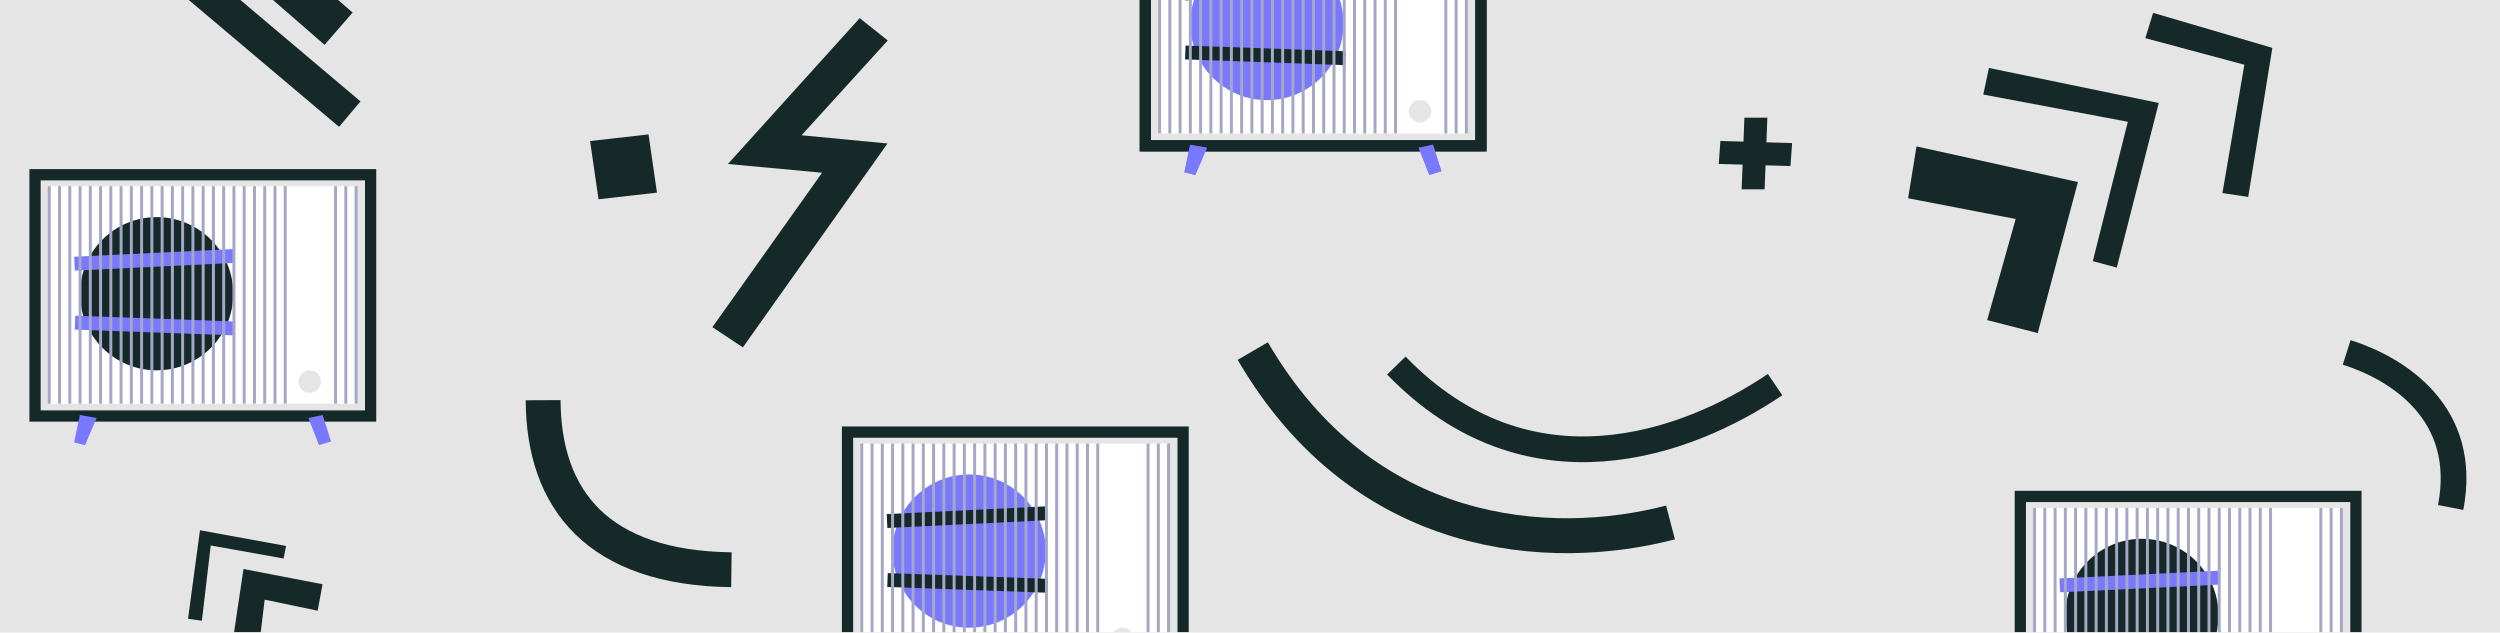
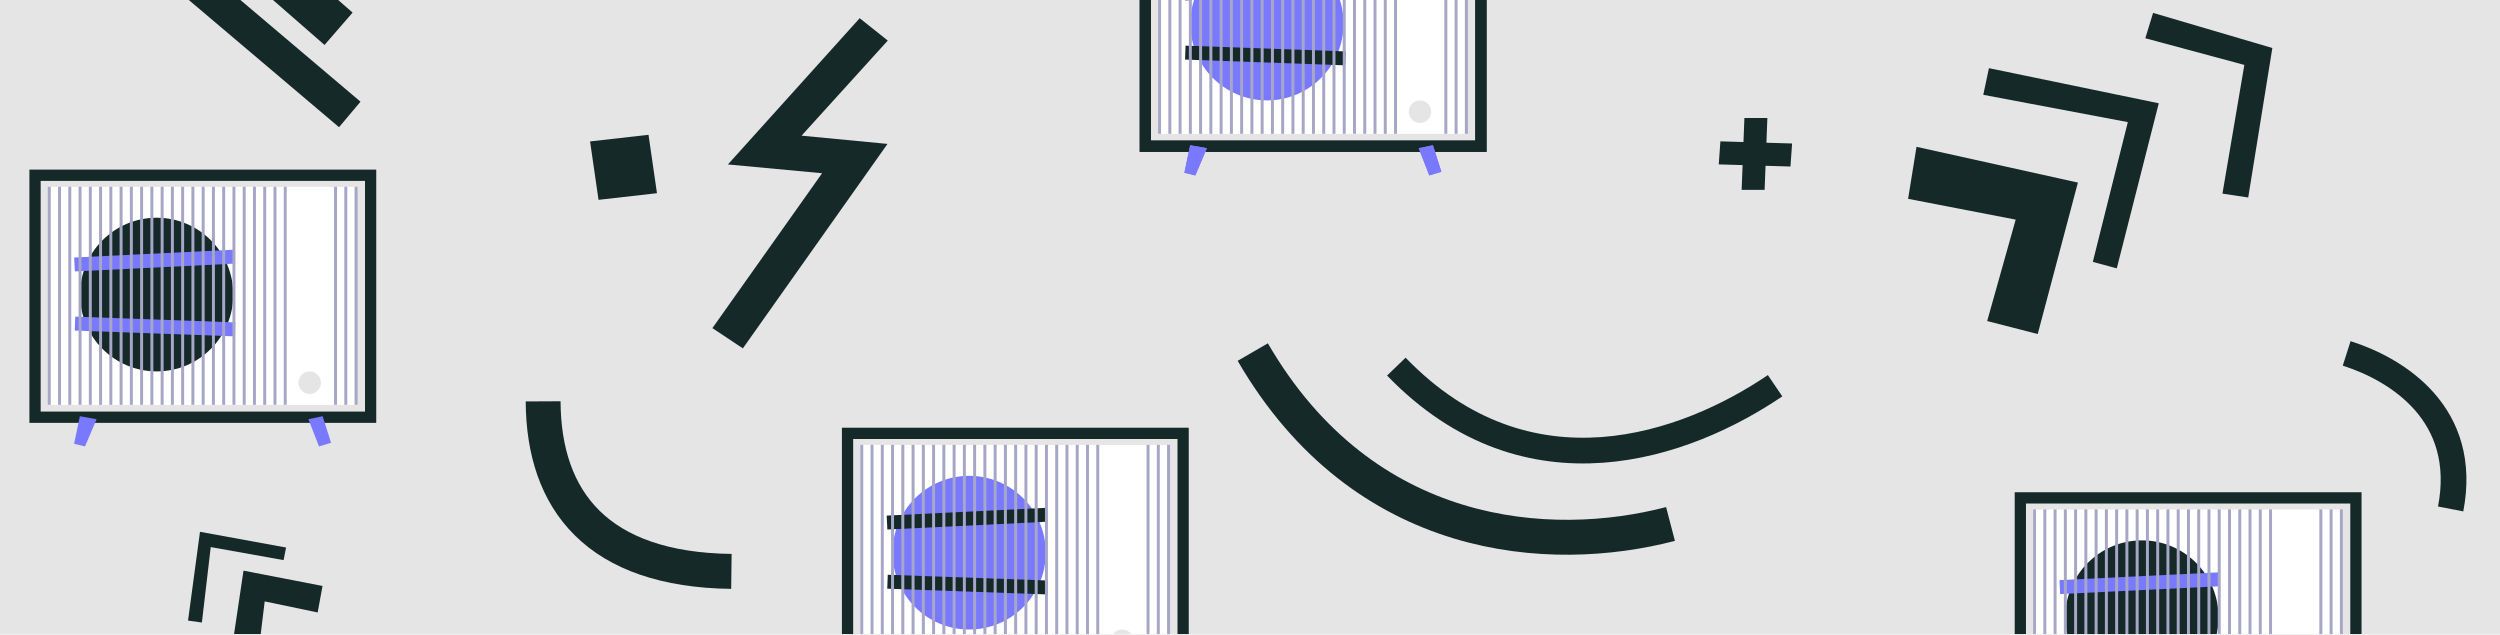
- <svg xmlns="http://www.w3.org/2000/svg" width="1360" height="344" viewBox="0 0 1360 344" fill="none">
-   <mask id="mask0" mask-type="alpha" maskUnits="userSpaceOnUse" x="0" y="0" width="1360" height="344">
-     <rect width="1360" height="344" fill="#C4C4C4" />
+ <svg xmlns="http://www.w3.org/2000/svg" width="1360" height="345" viewBox="0 0 1360 345" fill="none">
+   <mask id="mask0" mask-type="alpha" maskUnits="userSpaceOnUse" x="0" y="0" width="1360" height="345">
+     <rect width="1360" height="345" fill="#C4C4C4" />
  </mask>
  <g mask="url(#mask0)">
-     <mask id="mask1" mask-type="alpha" maskUnits="userSpaceOnUse" x="0" y="-64" width="1360" height="408">
-       <path d="M1360 -64H0V344H1360V-64Z" fill="#E5E5E5" />
+     <mask id="mask1" mask-type="alpha" maskUnits="userSpaceOnUse" x="0" y="-65" width="1360" height="410">
+       <path d="M1360 -64.186H0V345H1360V-64.186Z" fill="#E5E5E5" />
    </mask>
    <g mask="url(#mask1)">
-       <path d="M1360 -64H0V344H1360V-64Z" fill="#E5E5E5" />
-       <path d="M1333.15 276.071C1343.1 224.737 1304.36 200.515 1276.59 191.695" stroke="#162929" stroke-width="14" />
-       <path d="M72.057 347.391C68.436 396.51 106.999 417.215 133.719 423.977" stroke="#162929" stroke-width="12" />
-       <path d="M681.504 190.968C741.822 294.705 843.359 301.256 908.758 284.214" stroke="#162929" stroke-width="19" />
-       <path d="M759.606 198.858C831.475 273.113 917.746 241.629 965.644 209.225" stroke="#162929" stroke-width="14" />
-       <path d="M321 76.714L352.797 73.112L357.392 104.797L325.595 108.398L321 76.714Z" fill="#162929" />
-       <path fill-rule="evenodd" clip-rule="evenodd" d="M312.865 290.559C331.661 309.002 359.902 318.945 397.762 319.421L398.001 300.46C363.156 300.022 340.317 290.929 326.146 277.024C312.009 263.152 305.066 243.085 304.944 217.655L285.982 217.746C286.12 246.485 294.034 272.081 312.865 290.559Z" fill="#162929" />
-       <path fill-rule="evenodd" clip-rule="evenodd" d="M961.452 64H948.952L948.45 77.043L935.891 76.67L935 89.17L947.969 89.555L947.452 103H959.952L960.455 89.927L974.012 90.329L974.903 77.83L960.936 77.415L961.452 64Z" fill="#162929" />
-       <path fill-rule="evenodd" clip-rule="evenodd" d="M191.819 6.833L109.275 -65L93.995 -47.442L176.539 24.391L191.819 6.833ZM196.117 55.16L113.904 -14.252L102.218 -0.411L184.431 69L196.117 55.16Z" fill="#162929" />
-       <path fill-rule="evenodd" clip-rule="evenodd" d="M1236.16 26.04L1171.28 7L1167.05 20.752L1220.92 35.213L1209.01 105.023L1223.03 107.138L1236.16 26.04ZM1081.98 36.975L1174.37 56.023L1151.53 145.575L1138.49 142.049L1157.53 66.24L1078.9 51.431L1081.98 36.975ZM1042.58 79.642L1130.38 99.035L1108.52 181.191L1081.02 174.139L1096.53 119.133L1038 107.85L1042.58 79.642Z" fill="#162929" />
-       <path d="M467.663 9.875L482.95 22L436.048 73.587L482.805 78.054L404.115 188.962L387.54 177.979L447.215 93.969L395.979 89.203L467.663 9.875Z" fill="#162929" />
-       <path fill-rule="evenodd" clip-rule="evenodd" d="M1096 267H1284.68V404.37H1096V267ZM1102.12 273.121V398.248H1278.56V273.121H1102.12Z" fill="#162929" />
-       <rect x="1106.08" y="276.363" width="167.616" height="118.285" fill="white" />
-       <circle cx="1165.22" cy="334.784" r="41.679" fill="#162929" />
-       <path fill-rule="evenodd" clip-rule="evenodd" d="M1207.39 310.437L1120.35 314.672L1120.72 322.225L1207.76 317.989L1207.39 310.437ZM1208.02 349.889L1120.94 346.758L1120.67 354.315L1207.75 357.445L1208.02 349.889Z" fill="#7879FF" />
-       <path fill-rule="evenodd" clip-rule="evenodd" d="M1105.99 394.584L1105.99 276.299H1107.61L1107.61 394.584H1105.99ZM1139.48 394.584L1139.48 276.299H1141.1L1141.1 394.584H1139.48ZM1172.97 276.299L1172.97 394.584H1174.59L1174.59 276.299H1172.97ZM1206.45 394.584L1206.45 276.299H1208.07L1208.07 394.584H1206.45ZM1122.74 276.299L1122.74 394.584H1124.36L1124.36 276.299H1122.74ZM1156.22 394.584L1156.22 276.299H1157.84L1157.84 394.584H1156.22ZM1189.71 276.299L1189.71 394.584H1191.33L1191.33 276.299H1189.71ZM1223.2 394.584L1223.2 276.299H1224.82L1224.82 394.584H1223.2ZM1261.73 276.299L1261.73 394.584H1263.35V276.299H1261.73ZM1111.57 394.584L1111.57 276.299H1113.19L1113.19 394.584H1111.57ZM1145.06 276.299L1145.06 394.584H1146.68L1146.68 276.299H1145.06ZM1178.55 394.584L1178.55 276.299H1180.17L1180.17 394.584H1178.55ZM1212.04 276.299L1212.04 394.584H1213.66L1213.66 276.299H1212.04ZM1128.32 394.584L1128.32 276.299H1129.94L1129.94 394.584H1128.32ZM1161.8 276.299L1161.8 394.584H1163.42L1163.42 276.299H1161.8ZM1195.29 394.584L1195.29 276.299H1196.91L1196.91 394.584H1195.29ZM1228.78 276.299L1228.78 394.584H1230.4L1230.4 276.299H1228.78ZM1267.31 394.584L1267.31 276.299H1268.93V394.584H1267.31ZM1117.15 276.3L1117.15 394.585H1118.78L1118.78 276.3L1117.15 276.3ZM1150.64 394.585L1150.64 276.3L1152.26 276.3L1152.26 394.585H1150.64ZM1184.13 276.3L1184.13 394.585H1185.75L1185.75 276.3L1184.13 276.3ZM1217.62 394.585L1217.62 276.3L1219.24 276.3L1219.24 394.585H1217.62ZM1133.9 276.3L1133.9 394.585H1135.52L1135.52 276.3L1133.9 276.3ZM1167.39 394.585L1167.39 276.3L1169.01 276.3L1169.01 394.585H1167.39ZM1200.87 276.3L1200.87 394.585H1202.49L1202.49 276.3L1200.87 276.3ZM1234.36 394.585L1234.36 276.3L1235.98 276.3V394.585H1234.36ZM1272.89 276.3L1272.89 394.585H1274.51V276.3L1272.89 276.3Z" fill="#A6A6C7" />
-       <path fill-rule="evenodd" clip-rule="evenodd" d="M16 92H204.681V229.37H16V92ZM22.121 98.121V223.248H198.559V98.121H22.121Z" fill="#162929" />
-       <rect x="26.082" y="101.363" width="167.616" height="118.285" fill="white" />
-       <circle cx="85.225" cy="159.784" r="41.679" fill="#162929" />
-       <circle cx="168.473" cy="207.586" r="6.121" fill="#E5E5E5" />
-       <path fill-rule="evenodd" clip-rule="evenodd" d="M127.389 135.437L40.353 139.672L40.721 147.225L127.757 142.989L127.389 135.437ZM128.02 174.889L40.938 171.758L40.666 179.315L127.748 182.445L128.02 174.889Z" fill="#7879FF" />
-       <path fill-rule="evenodd" clip-rule="evenodd" d="M25.993 219.584L25.993 101.299H27.613L27.613 219.584H25.993ZM59.48 219.584L59.48 101.299H61.1L61.1 219.584H59.48ZM92.968 101.299L92.968 219.584H94.588L94.588 101.299H92.968ZM126.454 219.584L126.454 101.299H128.074L128.074 219.584H126.454ZM42.735 101.299L42.735 219.584H44.356L44.356 101.299H42.735ZM76.224 219.584L76.224 101.299H77.844L77.844 219.584H76.224ZM109.71 101.299L109.71 219.584H111.33L111.33 101.299H109.71ZM143.198 219.584L143.198 101.299H144.819L144.819 219.584H143.198ZM181.726 101.299L181.726 219.584H183.346V101.299H181.726ZM31.573 219.584L31.573 101.299H33.194L33.194 219.584H31.573ZM65.061 101.299L65.061 219.584H66.682L66.682 101.299H65.061ZM98.548 219.584L98.548 101.299H100.168L100.168 219.584H98.548ZM132.036 101.299L132.036 219.584H133.656L133.656 101.299H132.036ZM48.317 219.584L48.317 101.299H49.938L49.938 219.584H48.317ZM81.804 101.299L81.804 219.584H83.424L83.424 101.299H81.804ZM115.292 219.584L115.292 101.299H116.912L116.912 219.584H115.292ZM148.778 101.299L148.778 219.584H150.399L150.399 101.299H148.778ZM187.308 219.584L187.308 101.299H188.928V219.584H187.308ZM37.155 101.3L37.155 219.585H38.775L38.775 101.3L37.155 101.3ZM70.642 219.585L70.642 101.3L72.262 101.3L72.262 219.585H70.642ZM104.129 101.3L104.129 219.585H105.75L105.75 101.3L104.129 101.3ZM137.616 219.585L137.616 101.3L139.237 101.3L139.237 219.585H137.616ZM53.898 101.3L53.898 219.585H55.519L55.519 101.3L53.898 101.3ZM87.386 219.585L87.386 101.3L89.006 101.3L89.006 219.585H87.386ZM120.873 101.3L120.873 219.585H122.493L122.493 101.3L120.873 101.3ZM154.36 219.585L154.36 101.3L155.98 101.3V219.585H154.36ZM192.888 101.3L192.888 219.585H194.509V101.3L192.888 101.3Z" fill="#A6A6C7" />
-       <path d="M43.456 225.77L52.548 227.39L46.247 242.153L40.306 240.713L43.456 225.77Z" fill="#7879FF" />
-       <path d="M167.772 227.39L175.514 225.77L180.105 240.173L173.534 242.153L167.772 227.39Z" fill="#7879FF" />
-       <circle cx="689.226" cy="12.784" r="41.679" fill="#162929" />
-       <path fill-rule="evenodd" clip-rule="evenodd" d="M731.389 -11.563L644.354 -7.328L644.721 0.225L731.757 -4.011L731.389 -11.563ZM732.02 27.889L644.938 24.758L644.666 32.315L731.748 35.445L732.02 27.889Z" fill="#7879FF" />
-       <path fill-rule="evenodd" clip-rule="evenodd" d="M620 -55H808.681V82.37H620V-55ZM626.121 -48.879V76.248H802.559V-48.879H626.121Z" fill="#162929" />
-       <circle cx="772.473" cy="60.586" r="6.121" fill="#E5E5E5" />
-       <path fill-rule="evenodd" clip-rule="evenodd" d="M620 -55H808.681V82.37H620V-55ZM626.121 -48.879V76.248H802.559V-48.879H626.121Z" fill="#162929" />
-       <rect x="630.082" y="-45.637" width="167.616" height="118.285" fill="white" />
-       <circle cx="689.225" cy="12.784" r="41.679" fill="#7879FF" />
-       <circle cx="772.473" cy="60.586" r="6.121" fill="#E5E5E5" />
-       <rect x="644.354" y="-7.328" width="87.139" height="7.562" transform="rotate(-2.78598 644.354 -7.32812)" fill="#162929" />
-       <rect x="644.938" y="24.758" width="87.139" height="7.562" transform="rotate(2.05895 644.938 24.7578)" fill="#162929" />
-       <path fill-rule="evenodd" clip-rule="evenodd" d="M629.993 72.584L629.993 -45.701H631.614L631.614 72.584H629.993ZM663.479 72.584L663.479 -45.701H665.1L665.1 72.584H663.479ZM696.968 -45.701L696.968 72.584H698.588L698.588 -45.701H696.968ZM730.454 72.584L730.454 -45.701H732.074L732.074 72.584H730.454ZM646.735 -45.701L646.735 72.584H648.356L648.356 -45.701H646.735ZM680.224 72.584L680.224 -45.701H681.844L681.844 72.584H680.224ZM713.71 -45.701L713.71 72.584H715.33L715.33 -45.701H713.71ZM747.198 72.584L747.198 -45.701H748.819L748.819 72.584H747.198ZM785.726 -45.701L785.726 72.584H787.346V-45.701H785.726ZM635.573 72.584L635.573 -45.701H637.194L637.194 72.584H635.573ZM669.062 -45.701L669.062 72.584H670.682L670.682 -45.701H669.062ZM702.548 72.584L702.548 -45.701H704.168L704.168 72.584H702.548ZM736.036 -45.701L736.036 72.584H737.656L737.656 -45.701H736.036ZM652.317 72.584L652.317 -45.701H653.938L653.938 72.584H652.317ZM685.804 -45.701L685.804 72.584H687.424L687.424 -45.701H685.804ZM719.292 72.584L719.292 -45.701H720.912L720.912 72.584H719.292ZM752.778 -45.701L752.778 72.584H754.399L754.399 -45.701H752.778ZM791.308 72.584L791.308 -45.701H792.928V72.584H791.308ZM641.155 -45.7L641.155 72.585H642.775L642.775 -45.7L641.155 -45.7ZM674.642 72.585L674.642 -45.7L676.262 -45.7L676.262 72.585H674.642ZM708.129 -45.7L708.129 72.585H709.75L709.75 -45.7L708.129 -45.7ZM741.616 72.585L741.616 -45.7L743.237 -45.7L743.237 72.585H741.616ZM657.898 -45.7L657.898 72.585H659.519L659.519 -45.7L657.898 -45.7ZM691.386 72.585L691.386 -45.7L693.006 -45.7L693.006 72.585H691.386ZM724.873 -45.7L724.873 72.585H726.493L726.493 -45.7L724.873 -45.7ZM758.36 72.585L758.36 -45.7L759.98 -45.7V72.585H758.36ZM796.888 -45.7L796.888 72.585H798.509V-45.7L796.888 -45.7Z" fill="#A6A6C7" />
-       <path d="M647.456 78.769L656.548 80.39L650.247 95.153L644.306 93.713L647.456 78.769Z" fill="#7879FF" />
-       <path d="M771.772 80.39L779.514 78.769L784.105 93.173L777.534 95.153L771.772 80.39Z" fill="#7879FF" />
-       <path d="M647.456 78.769L656.548 80.39L650.247 95.153L644.306 93.713L647.456 78.769Z" fill="#7879FF" />
-       <path d="M771.772 80.39L779.514 78.769L784.105 93.173L777.534 95.153L771.772 80.39Z" fill="#7879FF" />
-       <circle cx="532.226" cy="354.784" r="41.679" fill="#162929" />
-       <path fill-rule="evenodd" clip-rule="evenodd" d="M574.389 330.437L487.354 334.672L487.721 342.225L574.757 337.989L574.389 330.437ZM575.02 369.889L487.938 366.758L487.666 374.315L574.748 377.445L575.02 369.889Z" fill="#7879FF" />
-       <path fill-rule="evenodd" clip-rule="evenodd" d="M458 232H646.681V369.37H458V232ZM464.121 238.121V363.248H640.559V238.121H464.121Z" fill="#162929" />
-       <rect x="468.082" y="241.363" width="167.616" height="118.285" fill="white" />
-       <circle cx="527.225" cy="299.784" r="41.679" fill="#7879FF" />
-       <circle cx="610.473" cy="347.586" r="6.121" fill="#E5E5E5" />
-       <rect x="482.354" y="279.672" width="87.139" height="7.562" transform="rotate(-2.78598 482.354 279.672)" fill="#162929" />
-       <rect x="482.938" y="311.758" width="87.139" height="7.562" transform="rotate(2.05895 482.938 311.758)" fill="#162929" />
-       <path fill-rule="evenodd" clip-rule="evenodd" d="M467.993 359.584L467.993 241.299H469.614L469.614 359.584H467.993ZM501.479 359.584L501.479 241.299H503.1L503.1 359.584H501.479ZM534.968 241.299L534.968 359.584H536.588L536.588 241.299H534.968ZM568.454 359.584L568.454 241.299H570.074L570.074 359.584H568.454ZM484.735 241.299L484.735 359.584H486.356L486.356 241.299H484.735ZM518.224 359.584L518.224 241.299H519.844L519.844 359.584H518.224ZM551.71 241.299L551.71 359.584H553.33L553.33 241.299H551.71ZM585.198 359.584L585.198 241.299H586.819L586.819 359.584H585.198ZM623.726 241.299L623.726 359.584H625.346V241.299H623.726ZM473.573 359.584L473.573 241.299H475.194L475.194 359.584H473.573ZM507.062 241.299L507.062 359.584H508.682L508.682 241.299H507.062ZM540.548 359.584L540.548 241.299H542.168L542.168 359.584H540.548ZM574.036 241.299L574.036 359.584H575.656L575.656 241.299H574.036ZM490.317 359.584L490.317 241.299H491.938L491.938 359.584H490.317ZM523.804 241.299L523.804 359.584H525.424L525.424 241.299H523.804ZM557.292 359.584L557.292 241.299H558.912L558.912 359.584H557.292ZM590.778 241.299L590.778 359.584H592.399L592.399 241.299H590.778ZM629.308 359.584L629.308 241.299H630.928V359.584H629.308ZM479.155 241.3L479.155 359.585H480.775L480.775 241.3L479.155 241.3ZM512.642 359.585L512.642 241.3L514.262 241.3L514.262 359.585H512.642ZM546.129 241.3L546.129 359.585H547.75L547.75 241.3L546.129 241.3ZM579.616 359.585L579.616 241.3L581.237 241.3L581.237 359.585H579.616ZM495.898 241.3L495.898 359.585H497.519L497.519 241.3L495.898 241.3ZM529.386 359.585L529.386 241.3L531.006 241.3L531.006 359.585H529.386ZM562.873 241.3L562.873 359.585H564.493L564.493 241.3L562.873 241.3ZM596.36 359.585L596.36 241.3L597.98 241.3V359.585H596.36ZM634.888 241.3L634.888 359.585H636.509V241.3L634.888 241.3Z" fill="#A6A6C7" />
-       <path fill-rule="evenodd" clip-rule="evenodd" d="M108.788 288.457L102.289 336.612L109.828 337.682L114.639 296.748L154.274 303.833L155.622 297.003L108.788 288.457ZM132.458 309.53L125.619 355.34L140.278 356.691L143.992 326.209L172.812 332.224L175.456 317.84L132.458 309.53Z" fill="#162929" />
+       <path d="M1360 -64.186H0V345H1360V-64.186Z" fill="#E5E5E5" />
+       <path d="M1333.15 276.872C1343.1 225.389 1304.36 201.097 1276.59 192.251" stroke="#162929" stroke-width="14" />
+       <path d="M72.057 348.401C68.436 397.662 106.999 418.428 133.719 425.209" stroke="#162929" stroke-width="12" />
+       <path d="M681.503 191.523C741.821 295.562 843.358 302.132 908.757 285.041" stroke="#162929" stroke-width="19" />
+       <path d="M759.606 199.436C831.475 273.907 917.746 242.331 965.644 209.833" stroke="#162929" stroke-width="14" />
+       <path d="M321 76.936L352.797 73.325L357.392 105.101L325.595 108.713L321 76.936Z" fill="#162929" />
+       <path fill-rule="evenodd" clip-rule="evenodd" d="M312.865 291.403C331.661 309.9 359.902 319.872 397.762 320.349L398.001 301.333C363.156 300.894 340.317 291.775 326.146 277.829C312.009 263.917 305.066 243.791 304.944 218.287L285.982 218.378C286.12 247.201 294.034 272.872 312.865 291.403Z" fill="#162929" />
+       <path fill-rule="evenodd" clip-rule="evenodd" d="M961.452 64.186H948.952L948.45 77.267L935.891 76.892L935 89.428L947.969 89.815L947.452 103.299H959.952L960.455 90.187L974.012 90.592L974.903 78.056L960.936 77.639L961.452 64.186Z" fill="#162929" />
+       <path fill-rule="evenodd" clip-rule="evenodd" d="M191.819 6.852L109.275 -65.189L93.995 -47.581L176.539 24.461L191.819 6.852ZM196.117 55.319L113.904 -14.294L102.218 -0.413L184.431 69.2L196.117 55.319Z" fill="#162929" />
+       <path fill-rule="evenodd" clip-rule="evenodd" d="M1236.16 26.115L1171.28 7.02L1167.05 20.811L1220.92 35.315L1209.01 105.327L1223.03 107.449L1236.16 26.115ZM1081.98 37.081L1174.37 56.185L1151.53 145.998L1138.49 142.461L1157.53 66.432L1078.9 51.58L1081.98 37.081ZM1042.58 79.873L1130.38 99.322L1108.52 181.717L1081.02 174.645L1096.53 119.479L1038 108.163L1042.58 79.873Z" fill="#162929" />
+       <path d="M467.663 9.903L482.95 22.064L436.048 73.801L482.805 78.281L404.115 189.511L387.54 178.496L447.215 94.242L395.979 89.462L467.663 9.903Z" fill="#162929" />
+       <path fill-rule="evenodd" clip-rule="evenodd" d="M1096 267.775H1284.68V405.544H1096V267.775ZM1102.12 273.915V399.405H1278.56V273.915H1102.12Z" fill="#162929" />
+       <rect x="1106.08" y="277.166" width="167.616" height="118.629" fill="white" />
+       <ellipse cx="1165.22" cy="335.757" rx="41.679" ry="41.8" fill="#162929" />
+       <path fill-rule="evenodd" clip-rule="evenodd" d="M1207.39 311.338L1120.35 315.586L1120.72 323.16L1207.76 318.913L1207.39 311.338ZM1208.02 350.905L1120.94 347.765L1120.67 355.344L1207.75 358.483L1208.02 350.905Z" fill="#7879FF" />
+       <path fill-rule="evenodd" clip-rule="evenodd" d="M1105.99 395.731L1105.99 277.102H1107.61L1107.61 395.731H1105.99ZM1139.48 395.731L1139.48 277.102H1141.1L1141.1 395.731H1139.48ZM1172.97 277.102L1172.97 395.731H1174.59L1174.59 277.102H1172.97ZM1206.45 395.731L1206.45 277.102H1208.07L1208.07 395.731H1206.45ZM1122.74 277.102L1122.74 395.731H1124.36L1124.36 277.102H1122.74ZM1156.22 395.731L1156.22 277.102H1157.84L1157.84 395.731H1156.22ZM1189.71 277.102L1189.71 395.731H1191.33L1191.33 277.102H1189.71ZM1223.2 395.731L1223.2 277.102H1224.82L1224.82 395.731H1223.2ZM1261.73 277.102V395.731H1263.35V277.102H1261.73ZM1111.57 395.731L1111.57 277.102H1113.19L1113.19 395.731H1111.57ZM1145.06 277.102L1145.06 395.731H1146.68L1146.68 277.102H1145.06ZM1178.55 395.731L1178.55 277.102H1180.17L1180.17 395.731H1178.55ZM1212.04 277.102L1212.04 395.731H1213.66L1213.66 277.102H1212.04ZM1128.32 395.731L1128.32 277.102H1129.94L1129.94 395.731H1128.32ZM1161.8 277.102L1161.8 395.731H1163.42L1163.42 277.102H1161.8ZM1195.29 395.731L1195.29 277.102H1196.91L1196.91 395.731H1195.29ZM1228.78 277.102L1228.78 395.731H1230.4L1230.4 277.102H1228.78ZM1267.31 395.731V277.102H1268.93V395.731H1267.31ZM1117.15 277.102L1117.15 395.732H1118.78L1118.78 277.102L1117.15 277.102ZM1150.64 395.732L1150.64 277.102L1152.26 277.102L1152.26 395.732H1150.64ZM1184.13 277.102L1184.13 395.732H1185.75L1185.75 277.102L1184.13 277.102ZM1217.62 395.732L1217.62 277.102L1219.24 277.102L1219.24 395.732H1217.62ZM1133.9 277.102L1133.9 395.732H1135.52L1135.52 277.102L1133.9 277.102ZM1167.39 395.732L1167.39 277.102L1169.01 277.102L1169.01 395.732H1167.39ZM1200.87 277.102L1200.87 395.732H1202.49L1202.49 277.102L1200.87 277.102ZM1234.36 395.732V277.102L1235.98 277.102V395.732H1234.36ZM1272.89 277.102V395.732H1274.51V277.102L1272.89 277.102Z" fill="#A6A6C7" />
+       <path fill-rule="evenodd" clip-rule="evenodd" d="M16 92.267H204.681V230.035H16V92.267ZM22.121 98.406V223.896H198.559V98.406H22.121Z" fill="#162929" />
+       <rect x="26.082" y="101.657" width="167.616" height="118.629" fill="white" />
+       <ellipse cx="85.225" cy="160.248" rx="41.679" ry="41.8" fill="#162929" />
+       <ellipse cx="168.473" cy="208.189" rx="6.121" ry="6.139" fill="#E5E5E5" />
+       <path fill-rule="evenodd" clip-rule="evenodd" d="M127.389 135.829L40.353 140.077L40.721 147.651L127.757 143.404L127.389 135.829ZM128.02 175.396L40.938 172.256L40.666 179.835L127.748 182.975L128.02 175.396Z" fill="#7879FF" />
+       <path fill-rule="evenodd" clip-rule="evenodd" d="M25.993 220.222L25.993 101.593H27.613L27.613 220.222H25.993ZM59.48 220.222L59.48 101.593H61.1L61.1 220.222H59.48ZM92.968 101.593L92.968 220.222H94.588L94.588 101.593H92.968ZM126.454 220.222L126.454 101.593H128.074L128.074 220.222H126.454ZM42.735 101.593L42.735 220.222H44.356L44.356 101.593H42.735ZM76.224 220.222L76.224 101.593H77.844L77.844 220.222H76.224ZM109.71 101.593L109.71 220.222H111.33L111.33 101.593H109.71ZM143.198 220.222L143.198 101.593H144.819L144.819 220.222H143.198ZM181.726 101.593V220.222H183.346V101.593H181.726ZM31.573 220.222L31.573 101.593H33.194L33.194 220.222H31.573ZM65.061 101.593L65.061 220.222H66.682L66.682 101.593H65.061ZM98.548 220.222L98.548 101.593H100.168L100.168 220.222H98.548ZM132.036 101.593L132.036 220.222H133.656L133.656 101.593H132.036ZM48.317 220.222L48.317 101.593H49.938L49.938 220.222H48.317ZM81.804 101.593L81.804 220.222H83.424L83.424 101.593H81.804ZM115.292 220.222L115.292 101.593H116.912L116.912 220.222H115.292ZM148.778 101.593L148.778 220.222H150.399L150.399 101.593H148.778ZM187.308 220.222V101.593H188.928V220.222H187.308ZM37.155 101.594L37.155 220.223H38.775L38.775 101.594L37.155 101.594ZM70.642 220.223L70.642 101.594L72.262 101.594L72.262 220.223H70.642ZM104.129 101.594L104.129 220.223H105.75L105.75 101.594L104.129 101.594ZM137.616 220.223L137.616 101.594L139.237 101.594L139.237 220.223H137.616ZM53.898 101.594L53.898 220.223H55.519L55.519 101.594L53.898 101.594ZM87.386 220.223L87.386 101.594L89.006 101.594L89.006 220.223H87.386ZM120.873 101.594L120.873 220.223H122.493L122.493 101.594L120.873 101.594ZM154.36 220.223V101.594L155.98 101.594V220.223H154.36ZM192.888 101.594V220.223H194.509V101.594L192.888 101.594Z" fill="#A6A6C7" />
+       <path d="M43.456 226.425L52.548 228.05L46.247 242.856L40.306 241.411L43.456 226.425Z" fill="#7879FF" />
+       <path d="M167.772 228.05L175.514 226.425L180.105 240.87L173.534 242.856L167.772 228.05Z" fill="#7879FF" />
+       <ellipse cx="689.226" cy="12.822" rx="41.679" ry="41.8" fill="#162929" />
+       <path fill-rule="evenodd" clip-rule="evenodd" d="M731.389 -11.598L644.354 -7.35L644.721 0.225L731.757 -4.023L731.389 -11.598ZM732.02 27.969L644.938 24.829L644.666 32.408L731.748 35.548L732.02 27.969Z" fill="#7879FF" />
+       <path fill-rule="evenodd" clip-rule="evenodd" d="M620 -55.16H808.681V82.609H620V-55.16ZM626.121 -49.021V76.47H802.559V-49.021H626.121Z" fill="#162929" />
+       <ellipse cx="772.473" cy="60.762" rx="6.121" ry="6.139" fill="#E5E5E5" />
+       <path fill-rule="evenodd" clip-rule="evenodd" d="M620 -55.16H808.681V82.609H620V-55.16ZM626.121 -49.021V76.47H802.559V-49.021H626.121Z" fill="#162929" />
+       <rect x="630.082" y="-45.77" width="167.616" height="118.629" fill="white" />
+       <ellipse cx="689.225" cy="12.822" rx="41.679" ry="41.8" fill="#7879FF" />
+       <ellipse cx="772.473" cy="60.762" rx="6.121" ry="6.139" fill="#E5E5E5" />
+       <rect width="87.139" height="7.584" transform="matrix(0.998811 -0.0487463 0.0484648 0.998825 644.354 -7.34961)" fill="#162929" />
+       <rect width="87.139" height="7.584" transform="matrix(0.999351 0.036032 -0.0358237 0.999358 644.938 24.8291)" fill="#162929" />
+       <path fill-rule="evenodd" clip-rule="evenodd" d="M629.993 72.795L629.993 -45.834H631.614L631.614 72.795H629.993ZM663.479 72.795L663.479 -45.834H665.1L665.1 72.795H663.479ZM696.968 -45.834L696.968 72.795H698.588L698.588 -45.834H696.968ZM730.454 72.795L730.454 -45.834H732.074L732.074 72.795H730.454ZM646.735 -45.834L646.735 72.795H648.356L648.356 -45.834H646.735ZM680.224 72.795L680.224 -45.834H681.844L681.844 72.795H680.224ZM713.71 -45.834L713.71 72.795H715.33L715.33 -45.834H713.71ZM747.198 72.795L747.198 -45.834H748.819L748.819 72.795H747.198ZM785.726 -45.834V72.795H787.346V-45.834H785.726ZM635.573 72.795L635.573 -45.834H637.194L637.194 72.795H635.573ZM669.062 -45.834L669.062 72.795H670.682L670.682 -45.834H669.062ZM702.548 72.795L702.548 -45.834H704.168L704.168 72.795H702.548ZM736.036 -45.834L736.036 72.795H737.656L737.656 -45.834H736.036ZM652.317 72.795L652.317 -45.834H653.938L653.938 72.795H652.317ZM685.804 -45.834L685.804 72.795H687.424L687.424 -45.834H685.804ZM719.292 72.795L719.292 -45.834H720.912L720.912 72.795H719.292ZM752.778 -45.834L752.778 72.795H754.399L754.399 -45.834H752.778ZM791.308 72.795V-45.834H792.928V72.795H791.308ZM641.155 -45.833L641.155 72.796H642.775L642.775 -45.833L641.155 -45.833ZM674.642 72.796L674.642 -45.833L676.262 -45.833L676.262 72.796H674.642ZM708.129 -45.833L708.129 72.796H709.75L709.75 -45.833L708.129 -45.833ZM741.616 72.796L741.616 -45.833L743.237 -45.833L743.237 72.796H741.616ZM657.898 -45.833L657.898 72.796H659.519L659.519 -45.833L657.898 -45.833ZM691.386 72.796L691.386 -45.833L693.006 -45.833L693.006 72.796H691.386ZM724.873 -45.833L724.873 72.796H726.493L726.493 -45.833L724.873 -45.833ZM758.36 72.796V-45.833L759.98 -45.833V72.796H758.36ZM796.888 -45.833V72.796H798.509V-45.833L796.888 -45.833Z" fill="#A6A6C7" />
+       <path d="M647.456 78.998L656.548 80.623L650.247 95.429L644.306 93.985L647.456 78.998Z" fill="#7879FF" />
+       <path d="M771.772 80.623L779.514 78.998L784.105 93.443L777.534 95.429L771.772 80.623Z" fill="#7879FF" />
+       <path d="M647.456 78.998L656.548 80.623L650.247 95.429L644.306 93.985L647.456 78.998Z" fill="#7879FF" />
+       <path d="M771.772 80.623L779.514 78.998L784.105 93.443L777.534 95.429L771.772 80.623Z" fill="#7879FF" />
+       <ellipse cx="532.226" cy="355.815" rx="41.679" ry="41.8" fill="#162929" />
+       <path fill-rule="evenodd" clip-rule="evenodd" d="M574.389 331.396L487.354 335.644L487.721 343.219L574.757 338.971L574.389 331.396ZM575.02 370.963L487.938 367.823L487.666 375.402L574.748 378.542L575.02 370.963Z" fill="#7879FF" />
+       <path fill-rule="evenodd" clip-rule="evenodd" d="M458 232.674H646.681V370.443H458V232.674ZM464.121 238.813V364.304H640.559V238.813H464.121Z" fill="#162929" />
+       <rect x="468.082" y="242.064" width="167.616" height="118.629" fill="white" />
+       <ellipse cx="527.225" cy="300.656" rx="41.679" ry="41.8" fill="#7879FF" />
+       <ellipse cx="610.473" cy="348.596" rx="6.121" ry="6.139" fill="#E5E5E5" />
+       <rect width="87.139" height="7.584" transform="matrix(0.998811 -0.0487464 0.0484647 0.998825 482.354 280.484)" fill="#162929" />
+       <rect width="87.139" height="7.584" transform="matrix(0.999351 0.036032 -0.0358237 0.999358 482.938 312.663)" fill="#162929" />
+       <path fill-rule="evenodd" clip-rule="evenodd" d="M467.993 360.629L467.993 242H469.614L469.614 360.629H467.993ZM501.479 360.629L501.479 242H503.1L503.1 360.629H501.479ZM534.968 242L534.968 360.629H536.588L536.588 242H534.968ZM568.454 360.629L568.454 242H570.074L570.074 360.629H568.454ZM484.735 242L484.735 360.629H486.356L486.356 242H484.735ZM518.224 360.629L518.224 242H519.844L519.844 360.629H518.224ZM551.71 242L551.71 360.629H553.33L553.33 242H551.71ZM585.198 360.629L585.198 242H586.819L586.819 360.629H585.198ZM623.726 242V360.629H625.346V242H623.726ZM473.573 360.629L473.573 242H475.194L475.194 360.629H473.573ZM507.062 242L507.062 360.629H508.682L508.682 242H507.062ZM540.548 360.629L540.548 242H542.168L542.168 360.629H540.548ZM574.036 242L574.036 360.629H575.656L575.656 242H574.036ZM490.317 360.629L490.317 242H491.938L491.938 360.629H490.317ZM523.804 242L523.804 360.629H525.424L525.424 242H523.804ZM557.292 360.629L557.292 242H558.912L558.912 360.629H557.292ZM590.778 242L590.778 360.629H592.399L592.399 242H590.778ZM629.308 360.629V242H630.928V360.629H629.308ZM479.155 242.001L479.155 360.63H480.775L480.775 242.001L479.155 242.001ZM512.642 360.63L512.642 242.001L514.262 242.001L514.262 360.63H512.642ZM546.129 242.001L546.129 360.63H547.75L547.75 242.001L546.129 242.001ZM579.616 360.63L579.616 242.001L581.237 242.001L581.237 360.63H579.616ZM495.898 242.001L495.898 360.63H497.519L497.519 242.001L495.898 242.001ZM529.386 360.63L529.386 242.001L531.006 242.001L531.006 360.63H529.386ZM562.873 242.001L562.873 360.63H564.493L564.493 242.001L562.873 242.001ZM596.36 360.63V242.001L597.98 242.001V360.63H596.36ZM634.888 242.001V360.63H636.509V242.001L634.888 242.001Z" fill="#A6A6C7" />
+       <path fill-rule="evenodd" clip-rule="evenodd" d="M108.794 289.298L102.286 337.594L109.824 338.666L114.642 297.612L154.274 304.71L155.623 297.86L108.794 289.298ZM132.464 310.432L125.616 356.377L140.274 357.729L143.994 327.158L172.81 333.184L175.458 318.757L132.464 310.432Z" fill="#162929" />
    </g>
  </g>
</svg>
